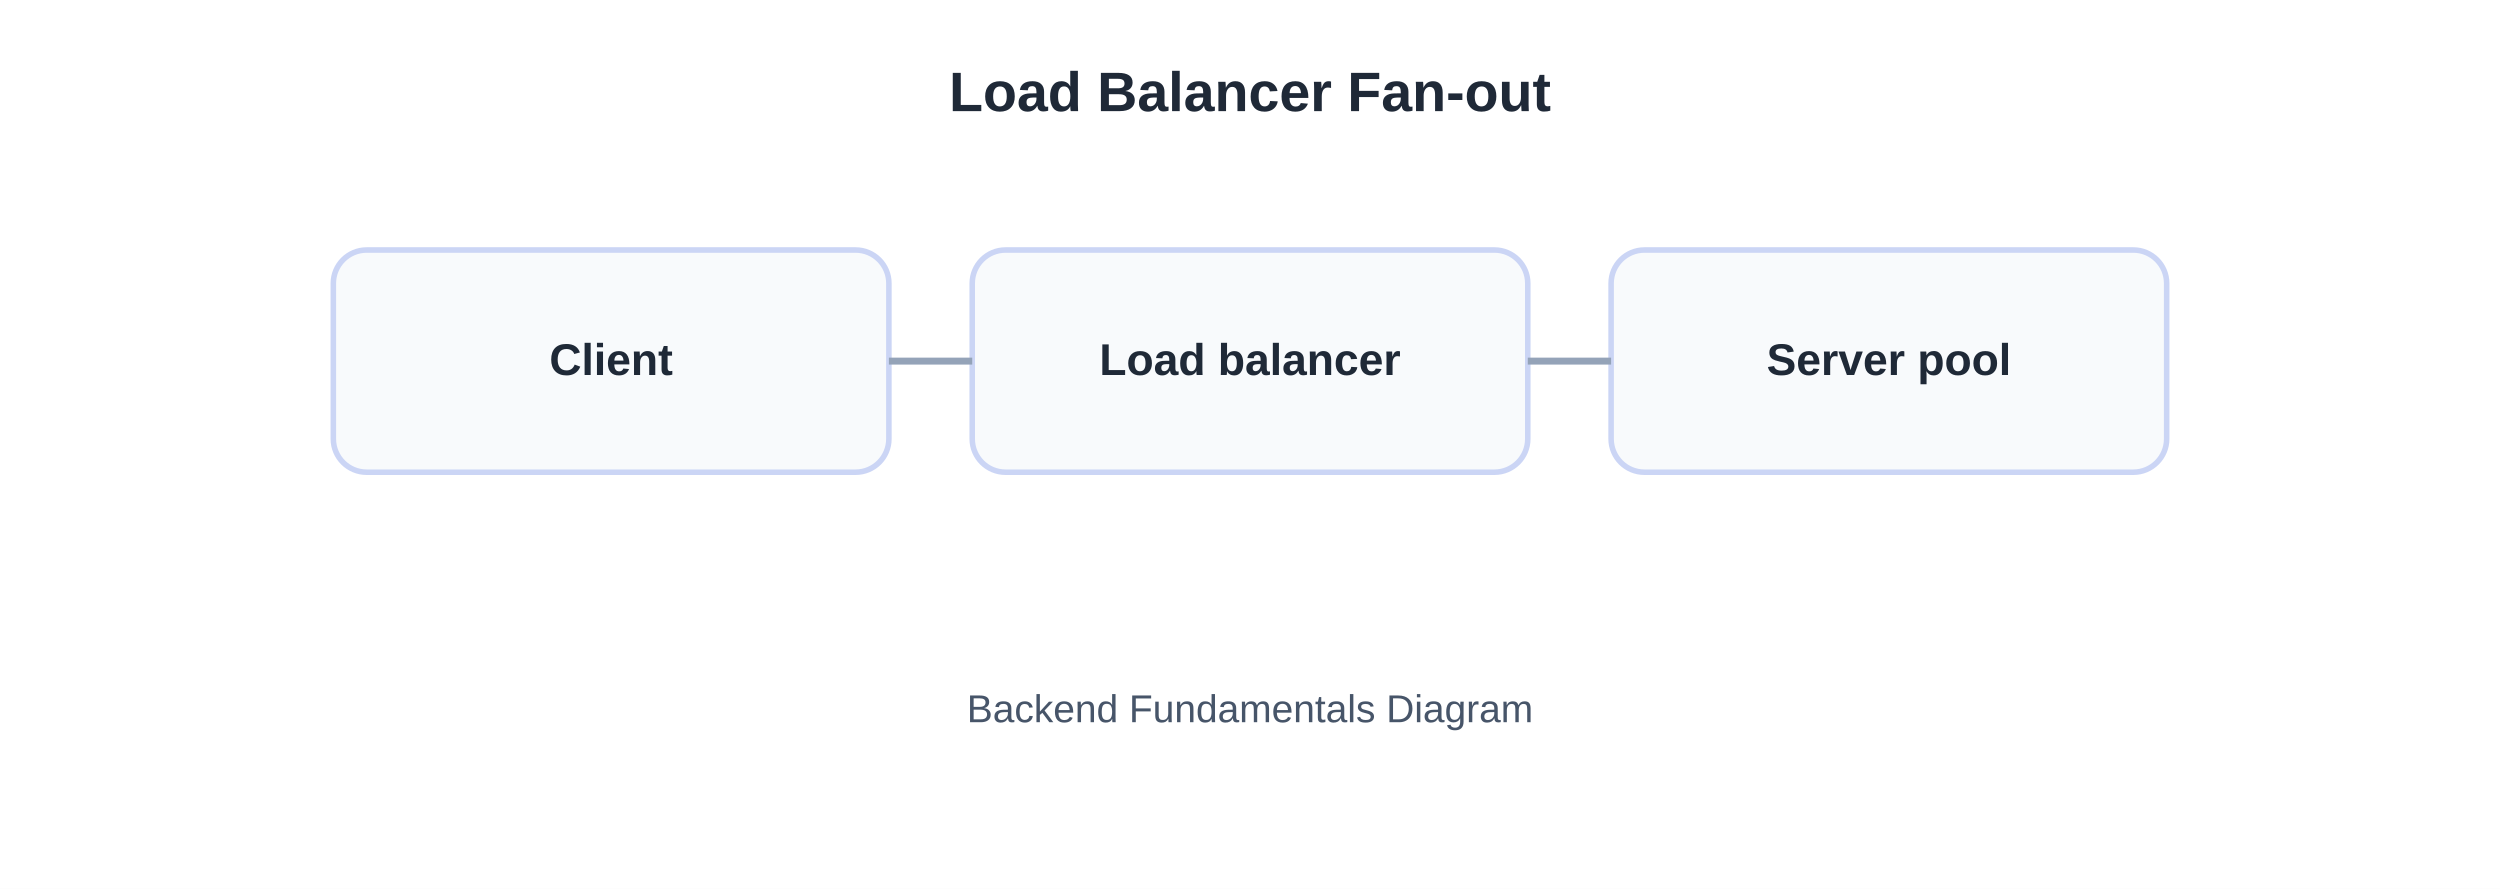
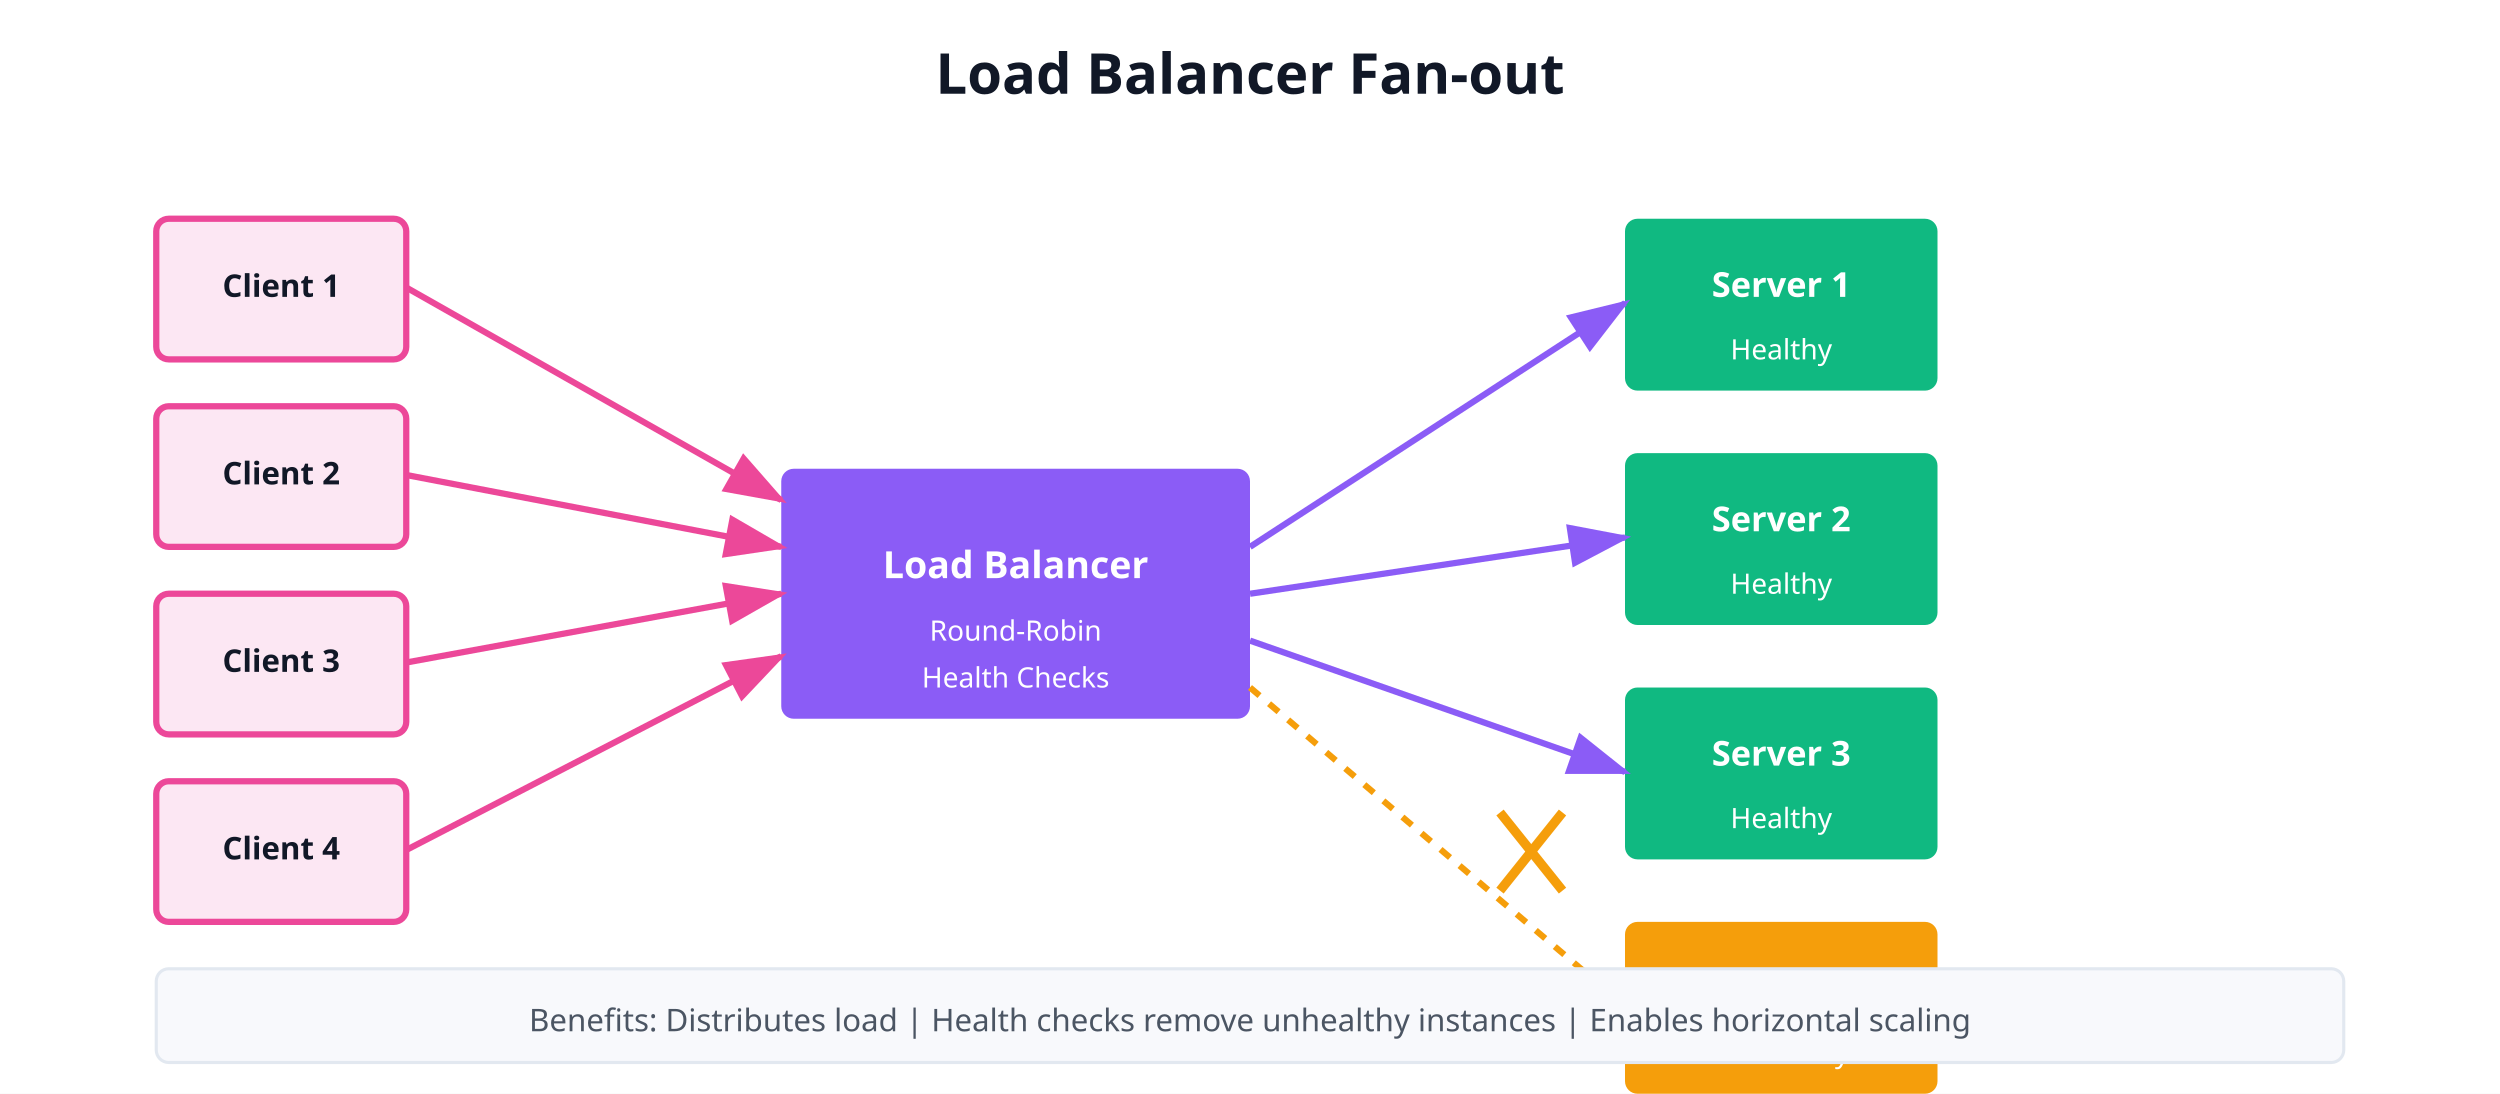
- <svg xmlns="http://www.w3.org/2000/svg" width="900" height="320" viewBox="0 0 900 320">
-   <rect width="100%" height="100%" fill="#ffffff" />
-   <style>
-     text { font-family: 'Sora', Arial, sans-serif; fill: #1f2937; }
-     .box { fill: #f8fafc; stroke: #cbd5f5; stroke-width: 2; rx: 12; }
-     .title { font-size: 20px; font-weight: 700; }
-     .label { font-size: 16px; font-weight: 600; }
-     .small { font-size: 14px; fill: #475569; }
-     .line { stroke: #94a3b8; stroke-width: 2.5; }
-   </style>
-   <text x="450" y="40" text-anchor="middle" class="title">Load Balancer Fan-out</text>
-   <rect class="box" x="120" y="90" width="200" height="80" />
-   <rect class="box" x="350" y="90" width="200" height="80" />
-   <rect class="box" x="580" y="90" width="200" height="80" />
-   <text x="220" y="135" text-anchor="middle" class="label">Client</text>
-   <text x="450" y="135" text-anchor="middle" class="label">Load balancer</text>
-   <text x="680" y="135" text-anchor="middle" class="label">Server pool</text>
-   <line class="line" x1="320" y1="130" x2="350" y2="130" />
-   <line class="line" x1="550" y1="130" x2="580" y2="130" />
-   <text x="450" y="260" text-anchor="middle" class="small">Backend Fundamentals Diagram</text>
+ <svg xmlns="http://www.w3.org/2000/svg" viewBox="0 0 800 350">
+   <rect width="800" height="350" fill="#FFFFFF" />
+   <text x="400" y="30" text-anchor="middle" font-family="system-ui, sans-serif" font-size="18" font-weight="700" fill="#111827">Load Balancer Fan-out</text>
+   <rect x="50" y="70" width="80" height="45" rx="4" fill="#FCE7F3" stroke="#EC4899" stroke-width="2" />
+   <text x="90" y="95" text-anchor="middle" font-family="system-ui, sans-serif" font-size="10" font-weight="600" fill="#111827">Client 1</text>
+   <rect x="50" y="130" width="80" height="45" rx="4" fill="#FCE7F3" stroke="#EC4899" stroke-width="2" />
+   <text x="90" y="155" text-anchor="middle" font-family="system-ui, sans-serif" font-size="10" font-weight="600" fill="#111827">Client 2</text>
+   <rect x="50" y="190" width="80" height="45" rx="4" fill="#FCE7F3" stroke="#EC4899" stroke-width="2" />
+   <text x="90" y="215" text-anchor="middle" font-family="system-ui, sans-serif" font-size="10" font-weight="600" fill="#111827">Client 3</text>
+   <rect x="50" y="250" width="80" height="45" rx="4" fill="#FCE7F3" stroke="#EC4899" stroke-width="2" />
+   <text x="90" y="275" text-anchor="middle" font-family="system-ui, sans-serif" font-size="10" font-weight="600" fill="#111827">Client 4</text>
+   <rect x="250" y="150" width="150" height="80" rx="4" fill="#8B5CF6" />
+   <text x="325" y="185" text-anchor="middle" font-family="system-ui, sans-serif" font-size="12" font-weight="700" fill="#FFFFFF">Load Balancer</text>
+   <text x="325" y="205" text-anchor="middle" font-family="system-ui, sans-serif" font-size="9" fill="#FFFFFF">Round-Robin</text>
+   <text x="325" y="220" text-anchor="middle" font-family="system-ui, sans-serif" font-size="9" fill="#FFFFFF">Health Checks</text>
+   <rect x="520" y="70" width="100" height="55" rx="4" fill="#10B981" />
+   <text x="570" y="95" text-anchor="middle" font-family="system-ui, sans-serif" font-size="11" font-weight="700" fill="#FFFFFF">Server 1</text>
+   <text x="570" y="115" text-anchor="middle" font-family="system-ui, sans-serif" font-size="9" fill="#FFFFFF">Healthy</text>
+   <rect x="520" y="145" width="100" height="55" rx="4" fill="#10B981" />
+   <text x="570" y="170" text-anchor="middle" font-family="system-ui, sans-serif" font-size="11" font-weight="700" fill="#FFFFFF">Server 2</text>
+   <text x="570" y="190" text-anchor="middle" font-family="system-ui, sans-serif" font-size="9" fill="#FFFFFF">Healthy</text>
+   <rect x="520" y="220" width="100" height="55" rx="4" fill="#10B981" />
+   <text x="570" y="245" text-anchor="middle" font-family="system-ui, sans-serif" font-size="11" font-weight="700" fill="#FFFFFF">Server 3</text>
+   <text x="570" y="265" text-anchor="middle" font-family="system-ui, sans-serif" font-size="9" fill="#FFFFFF">Healthy</text>
+   <rect x="520" y="295" width="100" height="55" rx="4" fill="#F59E0B" />
+   <text x="570" y="320" text-anchor="middle" font-family="system-ui, sans-serif" font-size="11" font-weight="700" fill="#FFFFFF">Server 4</text>
+   <text x="570" y="340" text-anchor="middle" font-family="system-ui, sans-serif" font-size="9" fill="#FFFFFF">Unhealthy</text>
+   <path d="M130 92 L250 160" stroke="#EC4899" stroke-width="2" marker-end="url(#arrowPink)" />
+   <path d="M130 152 L250 175" stroke="#EC4899" stroke-width="2" marker-end="url(#arrowPink)" />
+   <path d="M130 212 L250 190" stroke="#EC4899" stroke-width="2" marker-end="url(#arrowPink)" />
+   <path d="M130 272 L250 210" stroke="#EC4899" stroke-width="2" marker-end="url(#arrowPink)" />
+   <path d="M400 175 L520 97" stroke="#8B5CF6" stroke-width="2" marker-end="url(#arrowPurple)" />
+   <path d="M400 190 L520 172" stroke="#8B5CF6" stroke-width="2" marker-end="url(#arrowPurple)" />
+   <path d="M400 205 L520 247" stroke="#8B5CF6" stroke-width="2" marker-end="url(#arrowPurple)" />
+   <path d="M400 220 L520 322" stroke="#F59E0B" stroke-width="2" stroke-dasharray="4" />
+   <line x1="480" y1="260" x2="500" y2="285" stroke="#F59E0B" stroke-width="3" />
+   <line x1="500" y1="260" x2="480" y2="285" stroke="#F59E0B" stroke-width="3" />
+   <rect x="50" y="310" width="700" height="30" rx="4" fill="#F8F9FC" stroke="#E2E8F0" stroke-width="1" />
+   <text x="400" y="330" text-anchor="middle" font-family="system-ui, sans-serif" font-size="10" fill="#4B5563">Benefits: Distributes load | Health checks remove unhealthy instances | Enables horizontal scaling</text>
+   <defs>
+     <marker id="arrowPink" markerWidth="10" markerHeight="7" refX="9" refY="3.5" orient="auto">
+       <polygon points="0 0, 10 3.5, 0 7" fill="#EC4899" />
+     </marker>
+     <marker id="arrowPurple" markerWidth="10" markerHeight="7" refX="9" refY="3.5" orient="auto">
+       <polygon points="0 0, 10 3.5, 0 7" fill="#8B5CF6" />
+     </marker>
+   </defs>
</svg>
